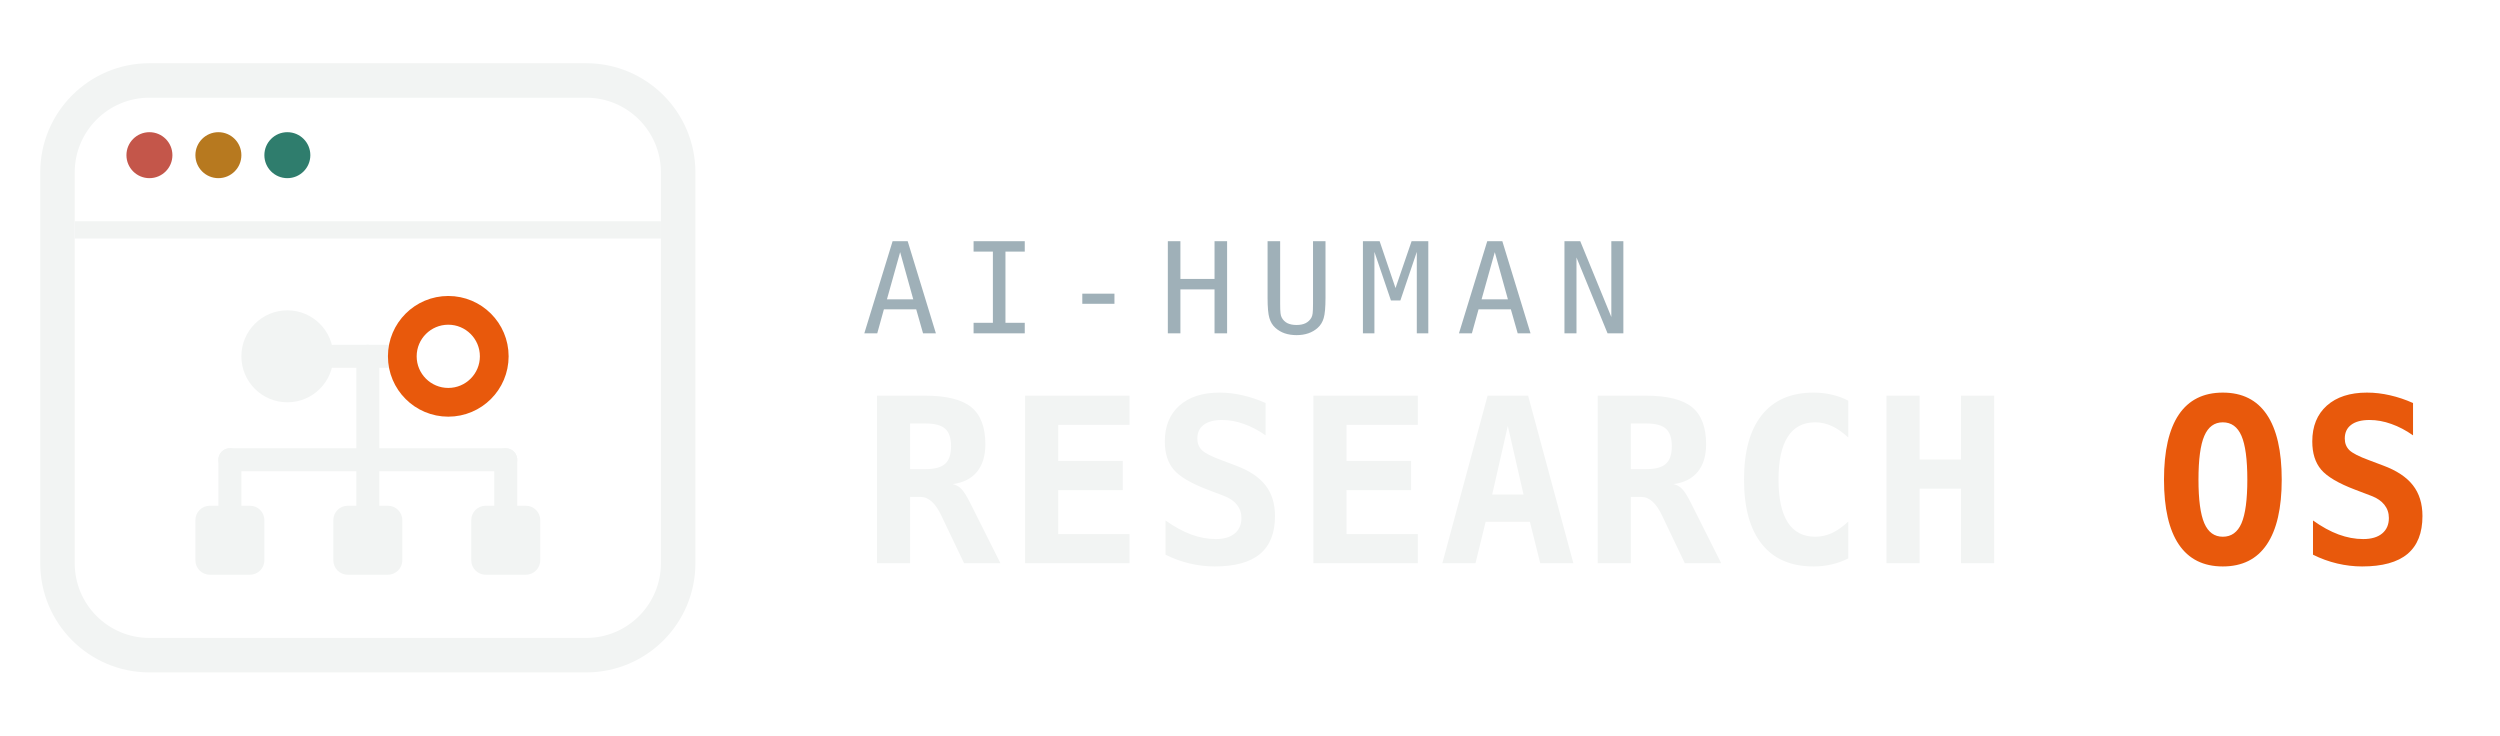
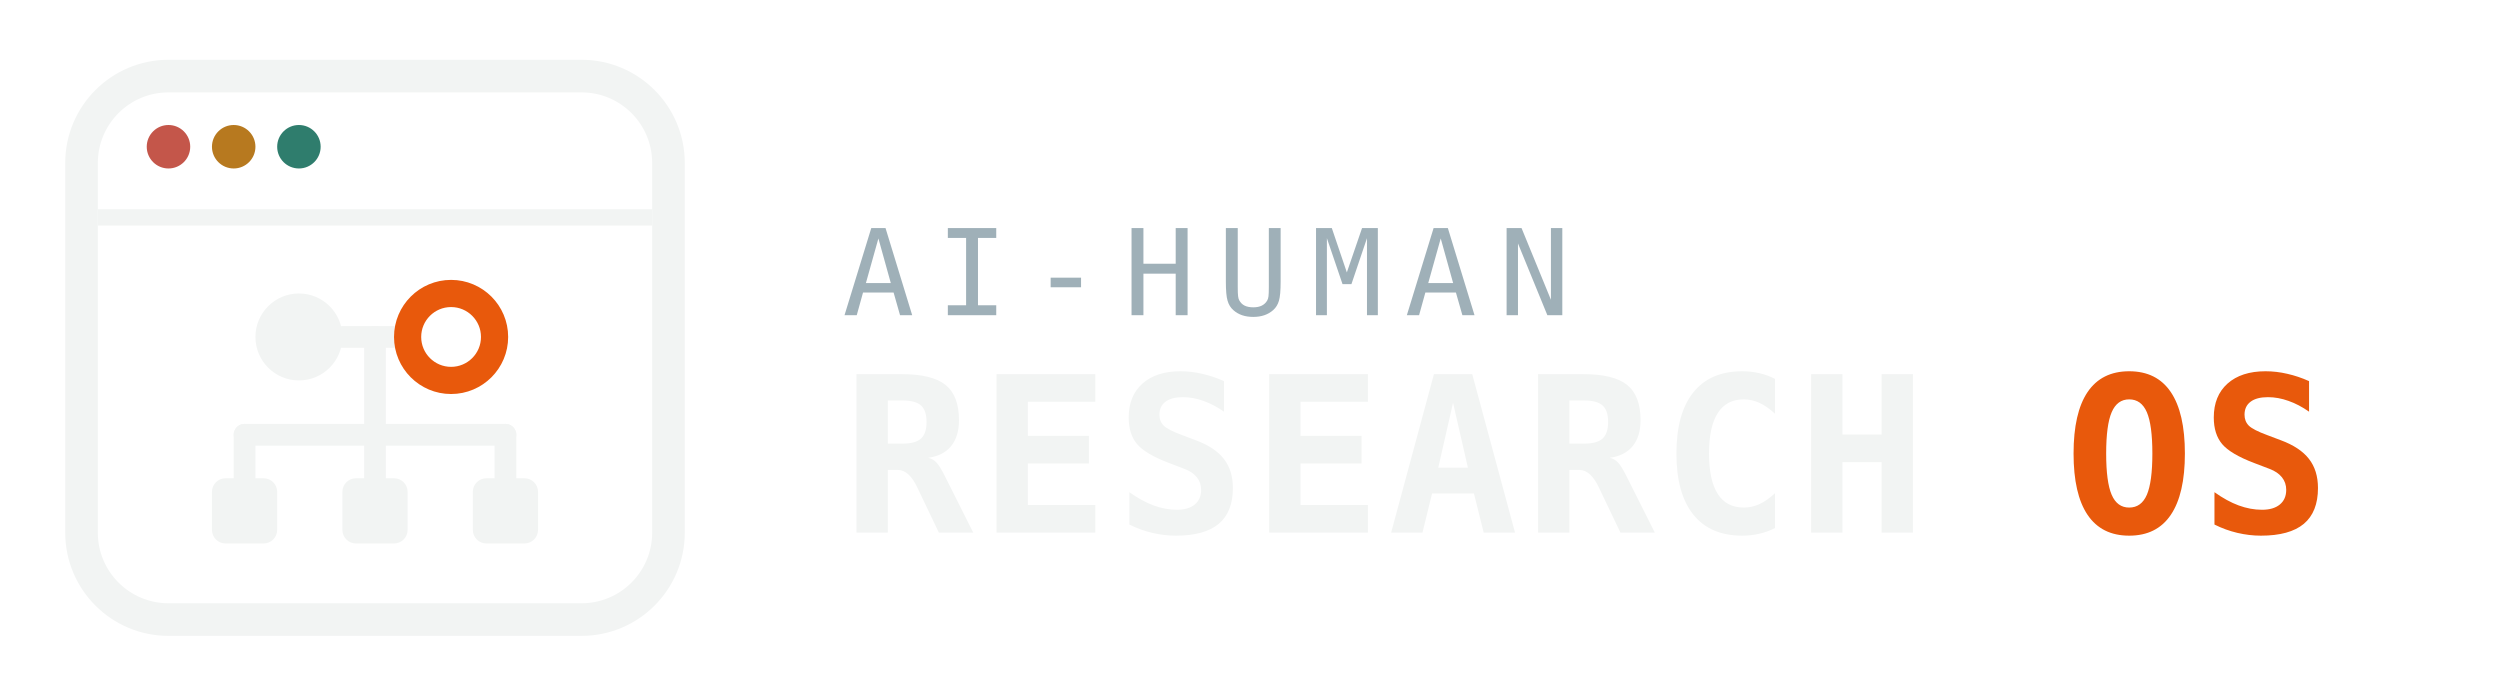
- <svg xmlns="http://www.w3.org/2000/svg" viewBox="0 0 435 128" width="435" height="128" role="img" aria-label="AI-Human Research OS">
+ <svg xmlns="http://www.w3.org/2000/svg" viewBox="-5 0 460 128" width="460" height="128" role="img" aria-label="AI-Human Research OS">
  <rect x="10" y="14" width="108" height="100" rx="16" fill="none" stroke="#F2F4F3" stroke-width="6" />
  <line x1="13" y1="40" x2="115" y2="40" stroke="#F2F4F3" stroke-width="3" />
  <circle cx="26" cy="27" r="4" fill="#C4564A" />
  <circle cx="38" cy="27" r="4" fill="#B7791F" />
  <circle cx="50" cy="27" r="4" fill="#2F7D6D" />
  <g stroke="#F2F4F3" stroke-width="4" stroke-linecap="round" fill="none">
    <line x1="58" y1="62" x2="67.5" y2="62" />
    <line x1="64" y1="62" x2="64" y2="80" />
    <line x1="40" y1="80" x2="88" y2="80" />
    <line x1="40" y1="80" x2="40" y2="88" />
    <line x1="64" y1="80" x2="64" y2="88" />
    <line x1="88" y1="80" x2="88" y2="88" />
  </g>
  <circle cx="50" cy="62" r="8" fill="#F2F4F3" />
  <circle cx="78" cy="62" r="8" fill="none" stroke="#E8590C" stroke-width="5" />
  <rect x="34" y="88" width="12" height="12" rx="2.5" fill="#F2F4F3" />
  <rect x="58" y="88" width="12" height="12" rx="2.5" fill="#F2F4F3" />
  <rect x="82" y="88" width="12" height="12" rx="2.5" fill="#F2F4F3" />
  <text x="150" y="58" font-family="IBM Plex Mono, ui-monospace, Menlo, Consolas, monospace" font-size="22" font-weight="500" letter-spacing="4" fill="#9FB0B8">AI-HUMAN</text>
  <text x="150" y="98" font-family="IBM Plex Mono, ui-monospace, Menlo, Consolas, monospace" font-size="40" font-weight="700" letter-spacing="1" fill="#F2F4F3">RESEARCH <tspan fill="#E8590C">OS</tspan>
  </text>
</svg>
